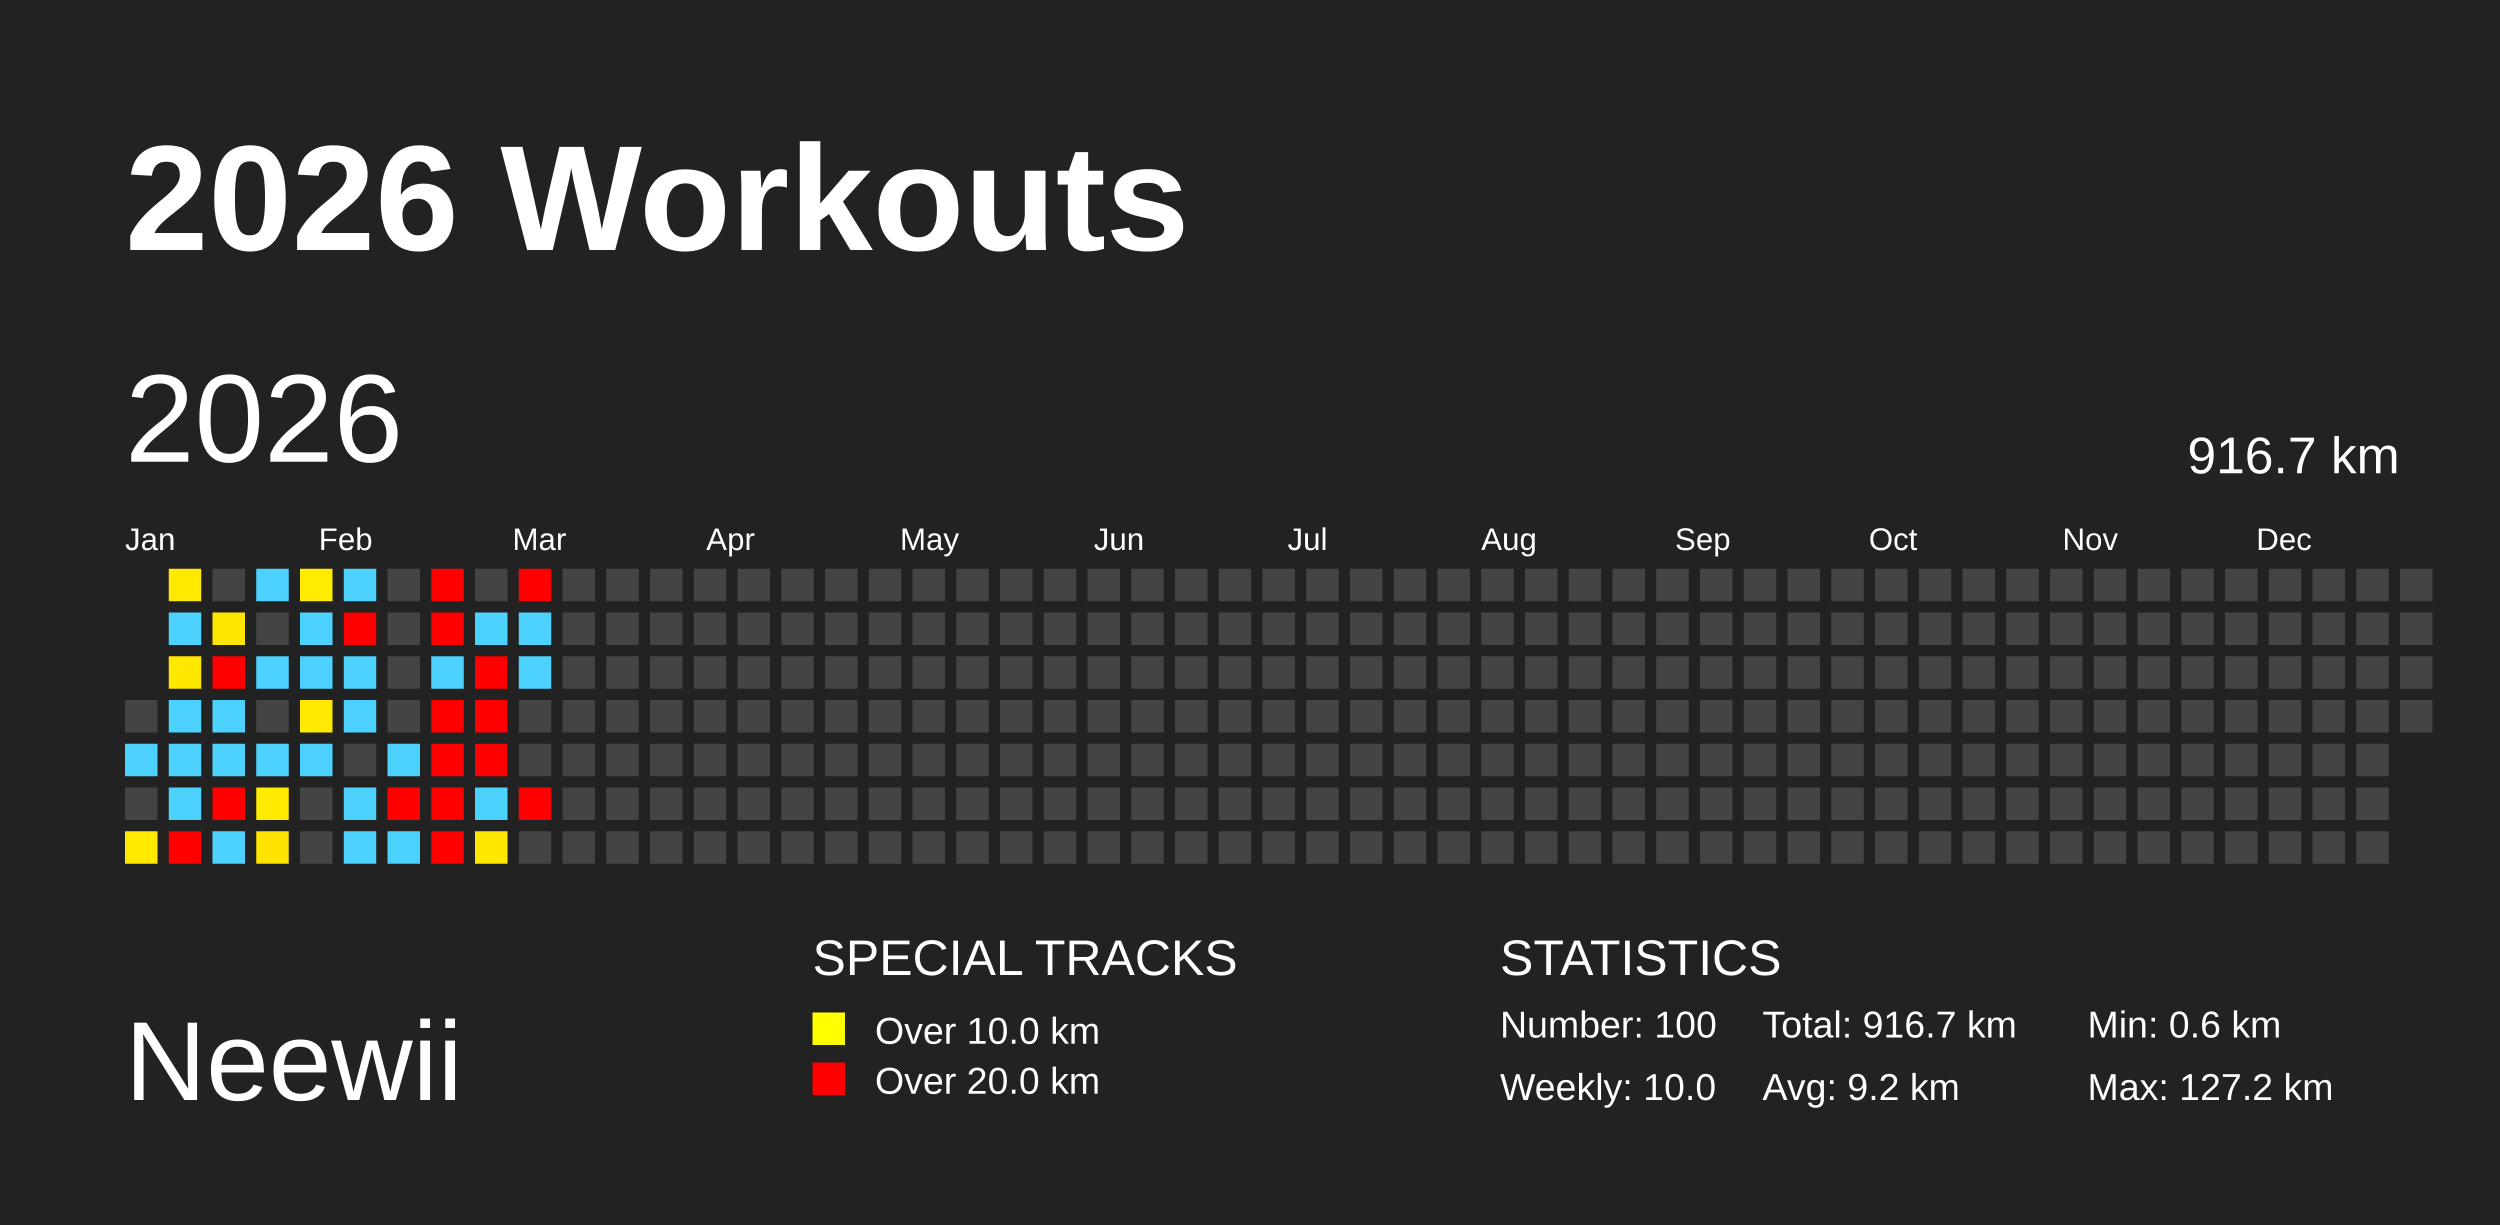
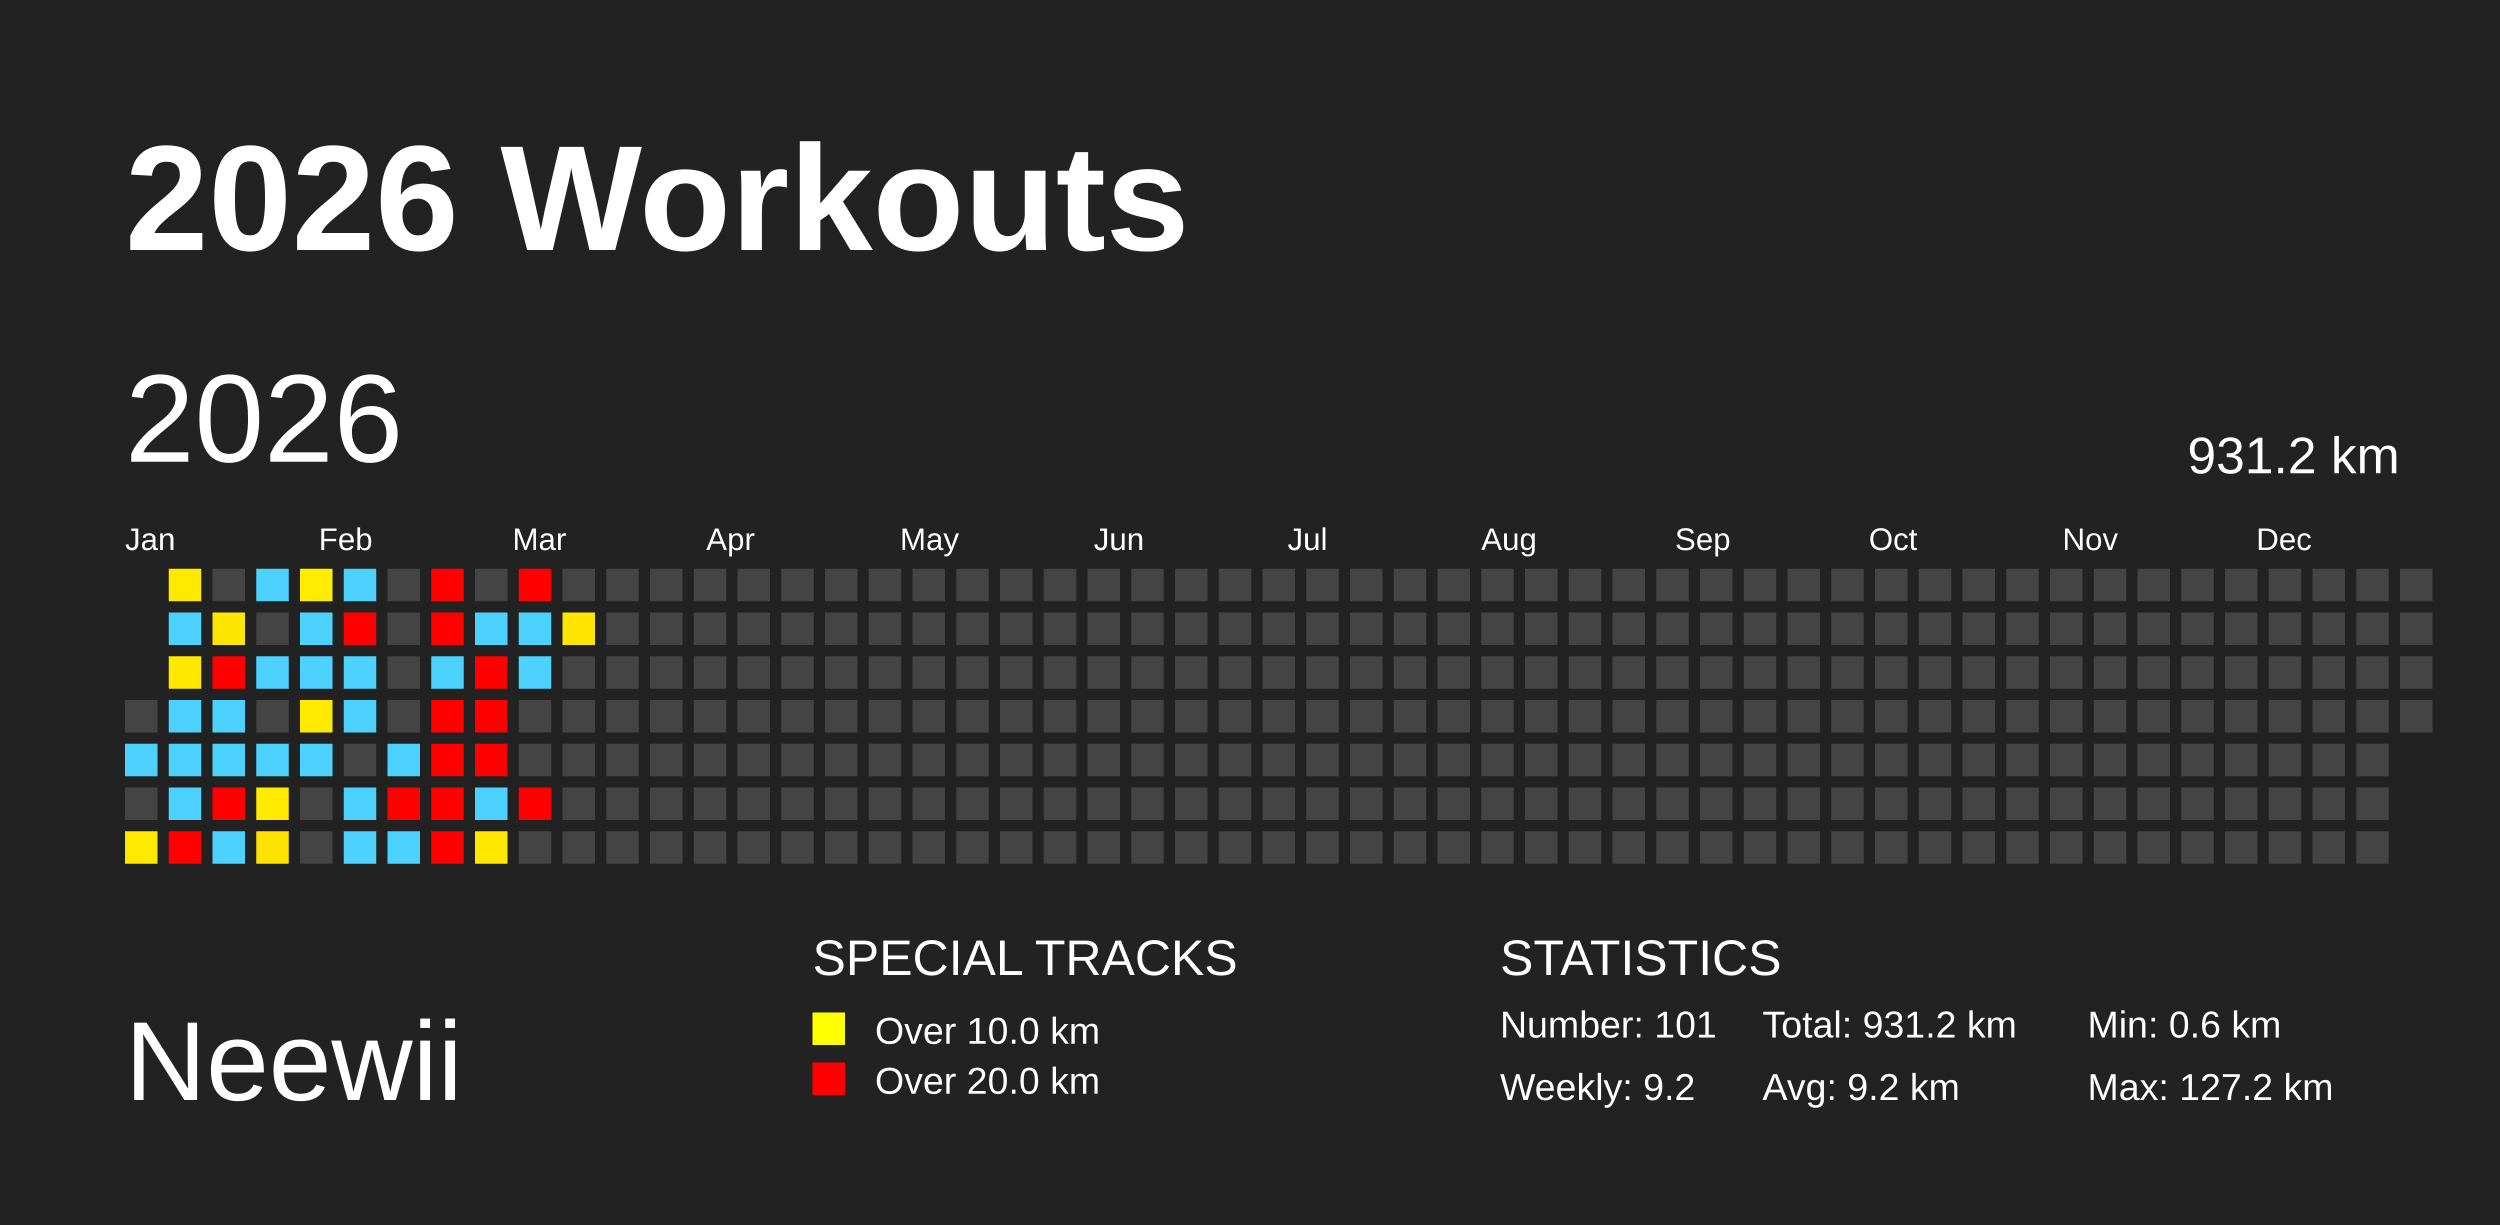
<svg xmlns="http://www.w3.org/2000/svg" baseProfile="full" height="98mm" version="1.1" viewBox="0,0,200,98" width="200mm">
  <defs />
  <rect fill="#222222" height="98" width="200" x="0" y="0" />
  <text fill="#FFFFFF" style="font-size:12px; font-family:Arial; font-weight:bold;" x="10" y="20">2026 Workouts</text>
  <text fill="#FFFFFF" style="font-size:9px; font-family:Arial" x="10" y="88">Neewii</text>
  <text fill="#FFFFFF" style="font-size:4px; font-family:Arial" x="65" y="78">SPECIAL TRACKS</text>
  <rect fill="yellow" height="2.6" width="2.6" x="65" y="81" />
  <text fill="#FFFFFF" style="font-size:3px; font-family:Arial" x="70" y="83.5">Over 10.0 km</text>
  <rect fill="red" height="2.6" width="2.6" x="65" y="85" />
  <text fill="#FFFFFF" style="font-size:3px; font-family:Arial" x="70" y="87.5">Over 20.0 km</text>
  <text fill="#FFFFFF" style="font-size:4px; font-family:Arial" x="120" y="78">STATISTICS</text>
-   <text fill="#FFFFFF" style="font-size:3px; font-family:Arial" x="120" y="83">Number: 100</text>
-   <text fill="#FFFFFF" style="font-size:3px; font-family:Arial" x="120" y="88">Weekly: 10.0</text>
-   <text fill="#FFFFFF" style="font-size:3px; font-family:Arial" x="141" y="83">Total: 916.7 km</text>
+   <text fill="#FFFFFF" style="font-size:3px; font-family:Arial" x="120" y="83">Number: 101</text>
+   <text fill="#FFFFFF" style="font-size:3px; font-family:Arial" x="120" y="88">Weekly: 9.2</text>
+   <text fill="#FFFFFF" style="font-size:3px; font-family:Arial" x="141" y="83">Total: 931.2 km</text>
  <text fill="#FFFFFF" style="font-size:3px; font-family:Arial" x="141" y="88">Avg: 9.2 km</text>
  <text fill="#FFFFFF" style="font-size:3px; font-family:Arial" x="167" y="83">Min: 0.6 km</text>
  <text fill="#FFFFFF" style="font-size:3px; font-family:Arial" x="167" y="88">Max: 127.2 km</text>
  <text dominant-baseline="hanging" fill="#FFFFFF" style="font-size:10.0px; font-family:Arial;" x="10" y="30">2026</text>
-   <text dominant-baseline="hanging" fill="#FFFFFF" style="font-size:4.125px; font-family:Arial;" x="175" y="35">916.7 km</text>
+   <text dominant-baseline="hanging" fill="#FFFFFF" style="font-size:4.125px; font-family:Arial;" x="175" y="35">931.2 km</text>
  <text fill="#FFFFFF" style="font-size:2.5px; font-family:Arial" x="10.0" y="44">Jan</text>
  <text fill="#FFFFFF" style="font-size:2.5px; font-family:Arial" x="25.5" y="44">Feb</text>
  <text fill="#FFFFFF" style="font-size:2.5px; font-family:Arial" x="41.0" y="44">Mar</text>
  <text fill="#FFFFFF" style="font-size:2.5px; font-family:Arial" x="56.5" y="44">Apr</text>
  <text fill="#FFFFFF" style="font-size:2.5px; font-family:Arial" x="72.0" y="44">May</text>
  <text fill="#FFFFFF" style="font-size:2.5px; font-family:Arial" x="87.5" y="44">Jun</text>
  <text fill="#FFFFFF" style="font-size:2.5px; font-family:Arial" x="103.0" y="44">Jul</text>
  <text fill="#FFFFFF" style="font-size:2.5px; font-family:Arial" x="118.5" y="44">Aug</text>
  <text fill="#FFFFFF" style="font-size:2.5px; font-family:Arial" x="134.0" y="44">Sep</text>
  <text fill="#FFFFFF" style="font-size:2.5px; font-family:Arial" x="149.5" y="44">Oct</text>
  <text fill="#FFFFFF" style="font-size:2.5px; font-family:Arial" x="165.0" y="44">Nov</text>
  <text fill="#FFFFFF" style="font-size:2.5px; font-family:Arial" x="180.5" y="44">Dec</text>
  <rect fill="#444444" height="2.6" width="2.6" x="10.0" y="56.0" />
  <rect fill="#4dd2ff" height="2.6" width="2.6" x="10.0" y="59.5" />
  <rect fill="#444444" height="2.6" width="2.6" x="10.0" y="63.0" />
  <rect fill="#ffe900" height="2.6" width="2.6" x="10.0" y="66.5" />
  <rect fill="#ffe900" height="2.6" width="2.6" x="13.5" y="45.5" />
  <rect fill="#4dd2ff" height="2.6" width="2.6" x="13.5" y="49.0" />
  <rect fill="#ffe800" height="2.6" width="2.6" x="13.5" y="52.5" />
  <rect fill="#4dd2ff" height="2.6" width="2.6" x="13.5" y="56.0" />
  <rect fill="#4dd2ff" height="2.6" width="2.6" x="13.5" y="59.5" />
  <rect fill="#4dd2ff" height="2.6" width="2.6" x="13.5" y="63.0" />
  <rect fill="red" height="2.6" width="2.6" x="13.5" y="66.5" />
  <rect fill="#444444" height="2.6" width="2.6" x="17.0" y="45.5" />
  <rect fill="#ffe600" height="2.6" width="2.6" x="17.0" y="49.0" />
  <rect fill="red" height="2.6" width="2.6" x="17.0" y="52.5" />
  <rect fill="#4dd2ff" height="2.6" width="2.6" x="17.0" y="56.0" />
  <rect fill="#4dd2ff" height="2.6" width="2.6" x="17.0" y="59.5" />
  <rect fill="red" height="2.6" width="2.6" x="17.0" y="63.0" />
  <rect fill="#4dd2ff" height="2.6" width="2.6" x="17.0" y="66.5" />
  <rect fill="#4dd2ff" height="2.6" width="2.6" x="20.5" y="45.5" />
  <rect fill="#444444" height="2.6" width="2.6" x="20.5" y="49.0" />
  <rect fill="#4dd2ff" height="2.6" width="2.6" x="20.5" y="52.5" />
  <rect fill="#444444" height="2.6" width="2.6" x="20.5" y="56.0" />
  <rect fill="#4dd2ff" height="2.6" width="2.6" x="20.5" y="59.5" />
  <rect fill="#ffea00" height="2.6" width="2.6" x="20.5" y="63.0" />
  <rect fill="#ffe300" height="2.6" width="2.6" x="20.5" y="66.5" />
  <rect fill="#ffec00" height="2.6" width="2.6" x="24.0" y="45.5" />
  <rect fill="#4dd2ff" height="2.6" width="2.6" x="24.0" y="49.0" />
  <rect fill="#4dd2ff" height="2.6" width="2.6" x="24.0" y="52.5" />
  <rect fill="#ffe900" height="2.6" width="2.6" x="24.0" y="56.0" />
  <rect fill="#4dd2ff" height="2.6" width="2.6" x="24.0" y="59.5" />
  <rect fill="#444444" height="2.6" width="2.6" x="24.0" y="63.0" />
  <rect fill="#444444" height="2.6" width="2.6" x="24.0" y="66.5" />
  <rect fill="#4dd2ff" height="2.6" width="2.6" x="27.5" y="45.5" />
  <rect fill="red" height="2.6" width="2.6" x="27.5" y="49.0" />
  <rect fill="#4dd2ff" height="2.6" width="2.6" x="27.5" y="52.5" />
  <rect fill="#4dd2ff" height="2.6" width="2.6" x="27.5" y="56.0" />
  <rect fill="#444444" height="2.6" width="2.6" x="27.5" y="59.5" />
  <rect fill="#4dd2ff" height="2.6" width="2.6" x="27.5" y="63.0" />
  <rect fill="#4dd2ff" height="2.6" width="2.6" x="27.5" y="66.5" />
  <rect fill="#444444" height="2.6" width="2.6" x="31.0" y="45.5" />
  <rect fill="#444444" height="2.6" width="2.6" x="31.0" y="49.0" />
  <rect fill="#444444" height="2.6" width="2.6" x="31.0" y="52.5" />
  <rect fill="#444444" height="2.6" width="2.6" x="31.0" y="56.0" />
  <rect fill="#4dd2ff" height="2.6" width="2.6" x="31.0" y="59.5" />
  <rect fill="red" height="2.6" width="2.6" x="31.0" y="63.0" />
  <rect fill="#4dd2ff" height="2.6" width="2.6" x="31.0" y="66.5" />
  <rect fill="red" height="2.6" width="2.6" x="34.5" y="45.5" />
  <rect fill="red" height="2.6" width="2.6" x="34.5" y="49.0" />
  <rect fill="#4dd2ff" height="2.6" width="2.6" x="34.5" y="52.5" />
  <rect fill="red" height="2.6" width="2.6" x="34.5" y="56.0" />
  <rect fill="red" height="2.6" width="2.6" x="34.5" y="59.5" />
  <rect fill="red" height="2.6" width="2.6" x="34.5" y="63.0" />
  <rect fill="red" height="2.6" width="2.6" x="34.5" y="66.5" />
  <rect fill="#444444" height="2.6" width="2.6" x="38.0" y="45.5" />
  <rect fill="#4dd2ff" height="2.6" width="2.6" x="38.0" y="49.0" />
  <rect fill="red" height="2.6" width="2.6" x="38.0" y="52.5" />
  <rect fill="red" height="2.6" width="2.6" x="38.0" y="56.0" />
  <rect fill="red" height="2.6" width="2.6" x="38.0" y="59.5" />
  <rect fill="#4dd2ff" height="2.6" width="2.6" x="38.0" y="63.0" />
  <rect fill="#ffe800" height="2.6" width="2.6" x="38.0" y="66.5" />
  <rect fill="red" height="2.6" width="2.6" x="41.5" y="45.5" />
  <rect fill="#4dd2ff" height="2.6" width="2.6" x="41.5" y="49.0" />
  <rect fill="#4dd2ff" height="2.6" width="2.6" x="41.5" y="52.5" />
  <rect fill="#444444" height="2.6" width="2.6" x="41.5" y="56.0" />
  <rect fill="#444444" height="2.6" width="2.6" x="41.5" y="59.5" />
  <rect fill="red" height="2.6" width="2.6" x="41.5" y="63.0" />
  <rect fill="#444444" height="2.6" width="2.6" x="41.5" y="66.5" />
  <rect fill="#444444" height="2.6" width="2.6" x="45.0" y="45.5" />
-   <rect fill="#444444" height="2.6" width="2.6" x="45.0" y="49.0" />
+   <rect fill="#ffe500" height="2.6" width="2.6" x="45.0" y="49.0" />
  <rect fill="#444444" height="2.6" width="2.6" x="45.0" y="52.5" />
  <rect fill="#444444" height="2.6" width="2.6" x="45.0" y="56.0" />
  <rect fill="#444444" height="2.6" width="2.6" x="45.0" y="59.5" />
  <rect fill="#444444" height="2.6" width="2.6" x="45.0" y="63.0" />
  <rect fill="#444444" height="2.6" width="2.6" x="45.0" y="66.5" />
  <rect fill="#444444" height="2.6" width="2.6" x="48.5" y="45.5" />
  <rect fill="#444444" height="2.6" width="2.6" x="48.5" y="49.0" />
  <rect fill="#444444" height="2.6" width="2.6" x="48.5" y="52.5" />
  <rect fill="#444444" height="2.6" width="2.6" x="48.5" y="56.0" />
  <rect fill="#444444" height="2.6" width="2.6" x="48.5" y="59.5" />
  <rect fill="#444444" height="2.6" width="2.6" x="48.5" y="63.0" />
  <rect fill="#444444" height="2.6" width="2.6" x="48.5" y="66.5" />
  <rect fill="#444444" height="2.6" width="2.6" x="52.0" y="45.5" />
  <rect fill="#444444" height="2.6" width="2.6" x="52.0" y="49.0" />
  <rect fill="#444444" height="2.6" width="2.6" x="52.0" y="52.5" />
  <rect fill="#444444" height="2.6" width="2.6" x="52.0" y="56.0" />
  <rect fill="#444444" height="2.6" width="2.6" x="52.0" y="59.5" />
  <rect fill="#444444" height="2.6" width="2.6" x="52.0" y="63.0" />
  <rect fill="#444444" height="2.6" width="2.6" x="52.0" y="66.5" />
  <rect fill="#444444" height="2.6" width="2.6" x="55.5" y="45.5" />
  <rect fill="#444444" height="2.6" width="2.6" x="55.5" y="49.0" />
  <rect fill="#444444" height="2.6" width="2.6" x="55.5" y="52.5" />
  <rect fill="#444444" height="2.6" width="2.6" x="55.5" y="56.0" />
  <rect fill="#444444" height="2.6" width="2.6" x="55.5" y="59.5" />
  <rect fill="#444444" height="2.6" width="2.6" x="55.5" y="63.0" />
  <rect fill="#444444" height="2.6" width="2.6" x="55.5" y="66.5" />
  <rect fill="#444444" height="2.6" width="2.6" x="59.0" y="45.5" />
  <rect fill="#444444" height="2.6" width="2.6" x="59.0" y="49.0" />
  <rect fill="#444444" height="2.6" width="2.6" x="59.0" y="52.5" />
  <rect fill="#444444" height="2.6" width="2.6" x="59.0" y="56.0" />
  <rect fill="#444444" height="2.6" width="2.6" x="59.0" y="59.5" />
  <rect fill="#444444" height="2.6" width="2.6" x="59.0" y="63.0" />
  <rect fill="#444444" height="2.6" width="2.6" x="59.0" y="66.5" />
  <rect fill="#444444" height="2.6" width="2.6" x="62.5" y="45.5" />
  <rect fill="#444444" height="2.6" width="2.6" x="62.5" y="49.0" />
  <rect fill="#444444" height="2.6" width="2.6" x="62.5" y="52.5" />
  <rect fill="#444444" height="2.6" width="2.6" x="62.5" y="56.0" />
  <rect fill="#444444" height="2.6" width="2.6" x="62.5" y="59.5" />
  <rect fill="#444444" height="2.6" width="2.6" x="62.5" y="63.0" />
  <rect fill="#444444" height="2.6" width="2.6" x="62.5" y="66.5" />
  <rect fill="#444444" height="2.6" width="2.6" x="66.0" y="45.5" />
  <rect fill="#444444" height="2.6" width="2.6" x="66.0" y="49.0" />
  <rect fill="#444444" height="2.6" width="2.6" x="66.0" y="52.5" />
  <rect fill="#444444" height="2.6" width="2.6" x="66.0" y="56.0" />
  <rect fill="#444444" height="2.6" width="2.6" x="66.0" y="59.5" />
  <rect fill="#444444" height="2.6" width="2.6" x="66.0" y="63.0" />
  <rect fill="#444444" height="2.6" width="2.6" x="66.0" y="66.5" />
  <rect fill="#444444" height="2.6" width="2.6" x="69.5" y="45.5" />
  <rect fill="#444444" height="2.6" width="2.6" x="69.5" y="49.0" />
  <rect fill="#444444" height="2.6" width="2.6" x="69.5" y="52.5" />
  <rect fill="#444444" height="2.6" width="2.6" x="69.5" y="56.0" />
  <rect fill="#444444" height="2.6" width="2.6" x="69.5" y="59.5" />
  <rect fill="#444444" height="2.6" width="2.6" x="69.5" y="63.0" />
  <rect fill="#444444" height="2.6" width="2.6" x="69.5" y="66.5" />
  <rect fill="#444444" height="2.6" width="2.6" x="73.0" y="45.5" />
  <rect fill="#444444" height="2.6" width="2.6" x="73.0" y="49.0" />
  <rect fill="#444444" height="2.6" width="2.6" x="73.0" y="52.5" />
  <rect fill="#444444" height="2.6" width="2.6" x="73.0" y="56.0" />
  <rect fill="#444444" height="2.6" width="2.6" x="73.0" y="59.5" />
  <rect fill="#444444" height="2.6" width="2.6" x="73.0" y="63.0" />
  <rect fill="#444444" height="2.6" width="2.6" x="73.0" y="66.5" />
  <rect fill="#444444" height="2.6" width="2.6" x="76.5" y="45.5" />
  <rect fill="#444444" height="2.6" width="2.6" x="76.5" y="49.0" />
  <rect fill="#444444" height="2.6" width="2.6" x="76.5" y="52.5" />
  <rect fill="#444444" height="2.6" width="2.6" x="76.5" y="56.0" />
  <rect fill="#444444" height="2.6" width="2.6" x="76.5" y="59.5" />
  <rect fill="#444444" height="2.6" width="2.6" x="76.5" y="63.0" />
  <rect fill="#444444" height="2.6" width="2.6" x="76.5" y="66.5" />
  <rect fill="#444444" height="2.6" width="2.6" x="80.0" y="45.5" />
  <rect fill="#444444" height="2.6" width="2.6" x="80.0" y="49.0" />
  <rect fill="#444444" height="2.6" width="2.6" x="80.0" y="52.5" />
  <rect fill="#444444" height="2.6" width="2.6" x="80.0" y="56.0" />
  <rect fill="#444444" height="2.6" width="2.6" x="80.0" y="59.5" />
  <rect fill="#444444" height="2.6" width="2.6" x="80.0" y="63.0" />
  <rect fill="#444444" height="2.6" width="2.6" x="80.0" y="66.5" />
  <rect fill="#444444" height="2.6" width="2.6" x="83.5" y="45.5" />
  <rect fill="#444444" height="2.6" width="2.6" x="83.5" y="49.0" />
  <rect fill="#444444" height="2.6" width="2.6" x="83.5" y="52.5" />
  <rect fill="#444444" height="2.6" width="2.6" x="83.5" y="56.0" />
  <rect fill="#444444" height="2.6" width="2.6" x="83.5" y="59.5" />
  <rect fill="#444444" height="2.6" width="2.6" x="83.5" y="63.0" />
  <rect fill="#444444" height="2.6" width="2.6" x="83.5" y="66.5" />
  <rect fill="#444444" height="2.6" width="2.6" x="87.0" y="45.5" />
  <rect fill="#444444" height="2.6" width="2.6" x="87.0" y="49.0" />
  <rect fill="#444444" height="2.6" width="2.6" x="87.0" y="52.5" />
  <rect fill="#444444" height="2.6" width="2.6" x="87.0" y="56.0" />
  <rect fill="#444444" height="2.6" width="2.6" x="87.0" y="59.5" />
  <rect fill="#444444" height="2.6" width="2.6" x="87.0" y="63.0" />
  <rect fill="#444444" height="2.6" width="2.6" x="87.0" y="66.5" />
  <rect fill="#444444" height="2.6" width="2.6" x="90.5" y="45.5" />
  <rect fill="#444444" height="2.6" width="2.6" x="90.5" y="49.0" />
  <rect fill="#444444" height="2.6" width="2.6" x="90.5" y="52.5" />
  <rect fill="#444444" height="2.6" width="2.6" x="90.5" y="56.0" />
  <rect fill="#444444" height="2.6" width="2.6" x="90.5" y="59.5" />
  <rect fill="#444444" height="2.6" width="2.6" x="90.5" y="63.0" />
  <rect fill="#444444" height="2.6" width="2.6" x="90.5" y="66.5" />
  <rect fill="#444444" height="2.6" width="2.6" x="94.0" y="45.5" />
  <rect fill="#444444" height="2.6" width="2.6" x="94.0" y="49.0" />
  <rect fill="#444444" height="2.6" width="2.6" x="94.0" y="52.5" />
  <rect fill="#444444" height="2.6" width="2.6" x="94.0" y="56.0" />
  <rect fill="#444444" height="2.6" width="2.6" x="94.0" y="59.5" />
  <rect fill="#444444" height="2.6" width="2.6" x="94.0" y="63.0" />
  <rect fill="#444444" height="2.6" width="2.6" x="94.0" y="66.5" />
  <rect fill="#444444" height="2.6" width="2.6" x="97.5" y="45.5" />
  <rect fill="#444444" height="2.6" width="2.6" x="97.5" y="49.0" />
  <rect fill="#444444" height="2.6" width="2.6" x="97.5" y="52.5" />
  <rect fill="#444444" height="2.6" width="2.6" x="97.5" y="56.0" />
  <rect fill="#444444" height="2.6" width="2.6" x="97.5" y="59.5" />
  <rect fill="#444444" height="2.6" width="2.6" x="97.5" y="63.0" />
  <rect fill="#444444" height="2.6" width="2.6" x="97.5" y="66.5" />
  <rect fill="#444444" height="2.6" width="2.6" x="101.0" y="45.5" />
  <rect fill="#444444" height="2.6" width="2.6" x="101.0" y="49.0" />
  <rect fill="#444444" height="2.6" width="2.6" x="101.0" y="52.5" />
  <rect fill="#444444" height="2.6" width="2.6" x="101.0" y="56.0" />
  <rect fill="#444444" height="2.6" width="2.6" x="101.0" y="59.5" />
  <rect fill="#444444" height="2.6" width="2.6" x="101.0" y="63.0" />
  <rect fill="#444444" height="2.6" width="2.6" x="101.0" y="66.5" />
  <rect fill="#444444" height="2.6" width="2.6" x="104.5" y="45.5" />
  <rect fill="#444444" height="2.6" width="2.6" x="104.5" y="49.0" />
  <rect fill="#444444" height="2.6" width="2.6" x="104.5" y="52.5" />
  <rect fill="#444444" height="2.6" width="2.6" x="104.5" y="56.0" />
  <rect fill="#444444" height="2.6" width="2.6" x="104.5" y="59.5" />
  <rect fill="#444444" height="2.6" width="2.6" x="104.5" y="63.0" />
  <rect fill="#444444" height="2.6" width="2.6" x="104.5" y="66.5" />
  <rect fill="#444444" height="2.6" width="2.6" x="108.0" y="45.5" />
  <rect fill="#444444" height="2.6" width="2.6" x="108.0" y="49.0" />
  <rect fill="#444444" height="2.6" width="2.6" x="108.0" y="52.5" />
  <rect fill="#444444" height="2.6" width="2.6" x="108.0" y="56.0" />
  <rect fill="#444444" height="2.6" width="2.6" x="108.0" y="59.5" />
  <rect fill="#444444" height="2.6" width="2.6" x="108.0" y="63.0" />
  <rect fill="#444444" height="2.6" width="2.6" x="108.0" y="66.5" />
  <rect fill="#444444" height="2.6" width="2.6" x="111.5" y="45.5" />
  <rect fill="#444444" height="2.6" width="2.6" x="111.5" y="49.0" />
  <rect fill="#444444" height="2.6" width="2.6" x="111.5" y="52.5" />
  <rect fill="#444444" height="2.6" width="2.6" x="111.5" y="56.0" />
  <rect fill="#444444" height="2.6" width="2.6" x="111.5" y="59.5" />
  <rect fill="#444444" height="2.6" width="2.6" x="111.5" y="63.0" />
  <rect fill="#444444" height="2.6" width="2.6" x="111.5" y="66.5" />
  <rect fill="#444444" height="2.6" width="2.6" x="115.0" y="45.5" />
  <rect fill="#444444" height="2.6" width="2.6" x="115.0" y="49.0" />
  <rect fill="#444444" height="2.6" width="2.6" x="115.0" y="52.5" />
  <rect fill="#444444" height="2.6" width="2.6" x="115.0" y="56.0" />
  <rect fill="#444444" height="2.6" width="2.6" x="115.0" y="59.5" />
  <rect fill="#444444" height="2.6" width="2.6" x="115.0" y="63.0" />
  <rect fill="#444444" height="2.6" width="2.6" x="115.0" y="66.5" />
  <rect fill="#444444" height="2.6" width="2.6" x="118.5" y="45.5" />
  <rect fill="#444444" height="2.6" width="2.6" x="118.5" y="49.0" />
  <rect fill="#444444" height="2.6" width="2.6" x="118.5" y="52.5" />
  <rect fill="#444444" height="2.6" width="2.6" x="118.5" y="56.0" />
  <rect fill="#444444" height="2.6" width="2.6" x="118.5" y="59.5" />
  <rect fill="#444444" height="2.6" width="2.6" x="118.5" y="63.0" />
  <rect fill="#444444" height="2.6" width="2.6" x="118.5" y="66.5" />
  <rect fill="#444444" height="2.6" width="2.6" x="122.0" y="45.5" />
  <rect fill="#444444" height="2.6" width="2.6" x="122.0" y="49.0" />
  <rect fill="#444444" height="2.6" width="2.6" x="122.0" y="52.5" />
  <rect fill="#444444" height="2.6" width="2.6" x="122.0" y="56.0" />
  <rect fill="#444444" height="2.6" width="2.6" x="122.0" y="59.5" />
  <rect fill="#444444" height="2.6" width="2.6" x="122.0" y="63.0" />
  <rect fill="#444444" height="2.6" width="2.6" x="122.0" y="66.5" />
  <rect fill="#444444" height="2.6" width="2.6" x="125.5" y="45.5" />
  <rect fill="#444444" height="2.6" width="2.6" x="125.5" y="49.0" />
  <rect fill="#444444" height="2.6" width="2.6" x="125.5" y="52.5" />
  <rect fill="#444444" height="2.6" width="2.6" x="125.5" y="56.0" />
  <rect fill="#444444" height="2.6" width="2.6" x="125.5" y="59.5" />
  <rect fill="#444444" height="2.6" width="2.6" x="125.5" y="63.0" />
  <rect fill="#444444" height="2.6" width="2.6" x="125.5" y="66.5" />
  <rect fill="#444444" height="2.6" width="2.6" x="129.0" y="45.5" />
  <rect fill="#444444" height="2.6" width="2.6" x="129.0" y="49.0" />
  <rect fill="#444444" height="2.6" width="2.6" x="129.0" y="52.5" />
  <rect fill="#444444" height="2.6" width="2.6" x="129.0" y="56.0" />
  <rect fill="#444444" height="2.6" width="2.6" x="129.0" y="59.5" />
  <rect fill="#444444" height="2.6" width="2.6" x="129.0" y="63.0" />
  <rect fill="#444444" height="2.6" width="2.6" x="129.0" y="66.5" />
  <rect fill="#444444" height="2.6" width="2.6" x="132.5" y="45.5" />
  <rect fill="#444444" height="2.6" width="2.6" x="132.5" y="49.0" />
  <rect fill="#444444" height="2.6" width="2.6" x="132.5" y="52.5" />
  <rect fill="#444444" height="2.6" width="2.6" x="132.5" y="56.0" />
  <rect fill="#444444" height="2.6" width="2.6" x="132.5" y="59.5" />
  <rect fill="#444444" height="2.6" width="2.6" x="132.5" y="63.0" />
  <rect fill="#444444" height="2.6" width="2.6" x="132.5" y="66.5" />
  <rect fill="#444444" height="2.6" width="2.6" x="136.0" y="45.5" />
  <rect fill="#444444" height="2.6" width="2.6" x="136.0" y="49.0" />
  <rect fill="#444444" height="2.6" width="2.6" x="136.0" y="52.5" />
  <rect fill="#444444" height="2.6" width="2.6" x="136.0" y="56.0" />
  <rect fill="#444444" height="2.6" width="2.6" x="136.0" y="59.5" />
  <rect fill="#444444" height="2.6" width="2.6" x="136.0" y="63.0" />
  <rect fill="#444444" height="2.6" width="2.6" x="136.0" y="66.5" />
  <rect fill="#444444" height="2.6" width="2.6" x="139.5" y="45.5" />
  <rect fill="#444444" height="2.6" width="2.6" x="139.5" y="49.0" />
  <rect fill="#444444" height="2.6" width="2.6" x="139.5" y="52.5" />
  <rect fill="#444444" height="2.6" width="2.6" x="139.5" y="56.0" />
  <rect fill="#444444" height="2.6" width="2.6" x="139.5" y="59.5" />
  <rect fill="#444444" height="2.6" width="2.6" x="139.5" y="63.0" />
  <rect fill="#444444" height="2.6" width="2.6" x="139.5" y="66.5" />
  <rect fill="#444444" height="2.6" width="2.6" x="143.0" y="45.5" />
  <rect fill="#444444" height="2.6" width="2.6" x="143.0" y="49.0" />
  <rect fill="#444444" height="2.6" width="2.6" x="143.0" y="52.5" />
  <rect fill="#444444" height="2.6" width="2.6" x="143.0" y="56.0" />
  <rect fill="#444444" height="2.6" width="2.6" x="143.0" y="59.5" />
  <rect fill="#444444" height="2.6" width="2.6" x="143.0" y="63.0" />
  <rect fill="#444444" height="2.6" width="2.6" x="143.0" y="66.5" />
  <rect fill="#444444" height="2.6" width="2.6" x="146.5" y="45.5" />
  <rect fill="#444444" height="2.6" width="2.6" x="146.5" y="49.0" />
  <rect fill="#444444" height="2.6" width="2.6" x="146.5" y="52.5" />
  <rect fill="#444444" height="2.6" width="2.6" x="146.5" y="56.0" />
  <rect fill="#444444" height="2.6" width="2.6" x="146.5" y="59.5" />
  <rect fill="#444444" height="2.6" width="2.6" x="146.5" y="63.0" />
  <rect fill="#444444" height="2.6" width="2.6" x="146.5" y="66.5" />
  <rect fill="#444444" height="2.6" width="2.6" x="150.0" y="45.5" />
  <rect fill="#444444" height="2.6" width="2.6" x="150.0" y="49.0" />
  <rect fill="#444444" height="2.6" width="2.6" x="150.0" y="52.5" />
  <rect fill="#444444" height="2.6" width="2.6" x="150.0" y="56.0" />
  <rect fill="#444444" height="2.6" width="2.6" x="150.0" y="59.5" />
  <rect fill="#444444" height="2.6" width="2.6" x="150.0" y="63.0" />
  <rect fill="#444444" height="2.6" width="2.6" x="150.0" y="66.5" />
  <rect fill="#444444" height="2.6" width="2.6" x="153.5" y="45.5" />
  <rect fill="#444444" height="2.6" width="2.6" x="153.5" y="49.0" />
  <rect fill="#444444" height="2.6" width="2.6" x="153.5" y="52.5" />
  <rect fill="#444444" height="2.6" width="2.6" x="153.5" y="56.0" />
  <rect fill="#444444" height="2.6" width="2.6" x="153.5" y="59.5" />
  <rect fill="#444444" height="2.6" width="2.6" x="153.5" y="63.0" />
  <rect fill="#444444" height="2.6" width="2.6" x="153.5" y="66.5" />
  <rect fill="#444444" height="2.6" width="2.6" x="157.0" y="45.5" />
  <rect fill="#444444" height="2.6" width="2.6" x="157.0" y="49.0" />
  <rect fill="#444444" height="2.6" width="2.6" x="157.0" y="52.5" />
  <rect fill="#444444" height="2.6" width="2.6" x="157.0" y="56.0" />
  <rect fill="#444444" height="2.6" width="2.6" x="157.0" y="59.5" />
  <rect fill="#444444" height="2.6" width="2.6" x="157.0" y="63.0" />
  <rect fill="#444444" height="2.6" width="2.6" x="157.0" y="66.5" />
  <rect fill="#444444" height="2.6" width="2.6" x="160.5" y="45.5" />
  <rect fill="#444444" height="2.6" width="2.6" x="160.5" y="49.0" />
  <rect fill="#444444" height="2.6" width="2.6" x="160.5" y="52.5" />
  <rect fill="#444444" height="2.6" width="2.6" x="160.5" y="56.0" />
  <rect fill="#444444" height="2.6" width="2.6" x="160.5" y="59.5" />
  <rect fill="#444444" height="2.6" width="2.6" x="160.5" y="63.0" />
  <rect fill="#444444" height="2.6" width="2.6" x="160.5" y="66.5" />
  <rect fill="#444444" height="2.6" width="2.6" x="164.0" y="45.5" />
  <rect fill="#444444" height="2.6" width="2.6" x="164.0" y="49.0" />
  <rect fill="#444444" height="2.6" width="2.6" x="164.0" y="52.5" />
  <rect fill="#444444" height="2.6" width="2.6" x="164.0" y="56.0" />
  <rect fill="#444444" height="2.6" width="2.6" x="164.0" y="59.5" />
  <rect fill="#444444" height="2.6" width="2.6" x="164.0" y="63.0" />
  <rect fill="#444444" height="2.6" width="2.6" x="164.0" y="66.5" />
  <rect fill="#444444" height="2.6" width="2.6" x="167.5" y="45.5" />
  <rect fill="#444444" height="2.6" width="2.6" x="167.5" y="49.0" />
  <rect fill="#444444" height="2.6" width="2.6" x="167.5" y="52.5" />
  <rect fill="#444444" height="2.6" width="2.6" x="167.5" y="56.0" />
  <rect fill="#444444" height="2.6" width="2.6" x="167.5" y="59.5" />
  <rect fill="#444444" height="2.6" width="2.6" x="167.5" y="63.0" />
  <rect fill="#444444" height="2.6" width="2.6" x="167.5" y="66.5" />
  <rect fill="#444444" height="2.6" width="2.6" x="171.0" y="45.5" />
  <rect fill="#444444" height="2.6" width="2.6" x="171.0" y="49.0" />
  <rect fill="#444444" height="2.6" width="2.6" x="171.0" y="52.5" />
  <rect fill="#444444" height="2.6" width="2.6" x="171.0" y="56.0" />
  <rect fill="#444444" height="2.6" width="2.6" x="171.0" y="59.5" />
  <rect fill="#444444" height="2.6" width="2.6" x="171.0" y="63.0" />
  <rect fill="#444444" height="2.6" width="2.6" x="171.0" y="66.5" />
  <rect fill="#444444" height="2.6" width="2.6" x="174.5" y="45.5" />
  <rect fill="#444444" height="2.6" width="2.6" x="174.5" y="49.0" />
  <rect fill="#444444" height="2.6" width="2.6" x="174.5" y="52.5" />
  <rect fill="#444444" height="2.6" width="2.6" x="174.5" y="56.0" />
  <rect fill="#444444" height="2.6" width="2.6" x="174.5" y="59.5" />
  <rect fill="#444444" height="2.6" width="2.6" x="174.5" y="63.0" />
  <rect fill="#444444" height="2.6" width="2.6" x="174.5" y="66.5" />
  <rect fill="#444444" height="2.6" width="2.6" x="178.0" y="45.5" />
  <rect fill="#444444" height="2.6" width="2.6" x="178.0" y="49.0" />
  <rect fill="#444444" height="2.6" width="2.6" x="178.0" y="52.5" />
  <rect fill="#444444" height="2.6" width="2.6" x="178.0" y="56.0" />
  <rect fill="#444444" height="2.6" width="2.6" x="178.0" y="59.5" />
  <rect fill="#444444" height="2.6" width="2.6" x="178.0" y="63.0" />
  <rect fill="#444444" height="2.6" width="2.6" x="178.0" y="66.5" />
  <rect fill="#444444" height="2.6" width="2.6" x="181.5" y="45.5" />
  <rect fill="#444444" height="2.6" width="2.6" x="181.5" y="49.0" />
  <rect fill="#444444" height="2.6" width="2.6" x="181.5" y="52.5" />
  <rect fill="#444444" height="2.6" width="2.6" x="181.5" y="56.0" />
  <rect fill="#444444" height="2.6" width="2.6" x="181.5" y="59.5" />
  <rect fill="#444444" height="2.6" width="2.6" x="181.5" y="63.0" />
  <rect fill="#444444" height="2.6" width="2.6" x="181.5" y="66.5" />
  <rect fill="#444444" height="2.6" width="2.6" x="185.0" y="45.5" />
  <rect fill="#444444" height="2.6" width="2.6" x="185.0" y="49.0" />
  <rect fill="#444444" height="2.6" width="2.6" x="185.0" y="52.5" />
  <rect fill="#444444" height="2.6" width="2.6" x="185.0" y="56.0" />
  <rect fill="#444444" height="2.6" width="2.6" x="185.0" y="59.5" />
  <rect fill="#444444" height="2.6" width="2.6" x="185.0" y="63.0" />
  <rect fill="#444444" height="2.6" width="2.6" x="185.0" y="66.5" />
  <rect fill="#444444" height="2.6" width="2.6" x="188.5" y="45.5" />
  <rect fill="#444444" height="2.6" width="2.6" x="188.5" y="49.0" />
  <rect fill="#444444" height="2.6" width="2.6" x="188.5" y="52.5" />
  <rect fill="#444444" height="2.6" width="2.6" x="188.5" y="56.0" />
  <rect fill="#444444" height="2.6" width="2.6" x="188.5" y="59.5" />
  <rect fill="#444444" height="2.6" width="2.6" x="188.5" y="63.0" />
  <rect fill="#444444" height="2.6" width="2.6" x="188.5" y="66.5" />
  <rect fill="#444444" height="2.6" width="2.6" x="192.0" y="45.5" />
  <rect fill="#444444" height="2.6" width="2.6" x="192.0" y="49.0" />
  <rect fill="#444444" height="2.6" width="2.6" x="192.0" y="52.5" />
  <rect fill="#444444" height="2.6" width="2.6" x="192.0" y="56.0" />
</svg>
